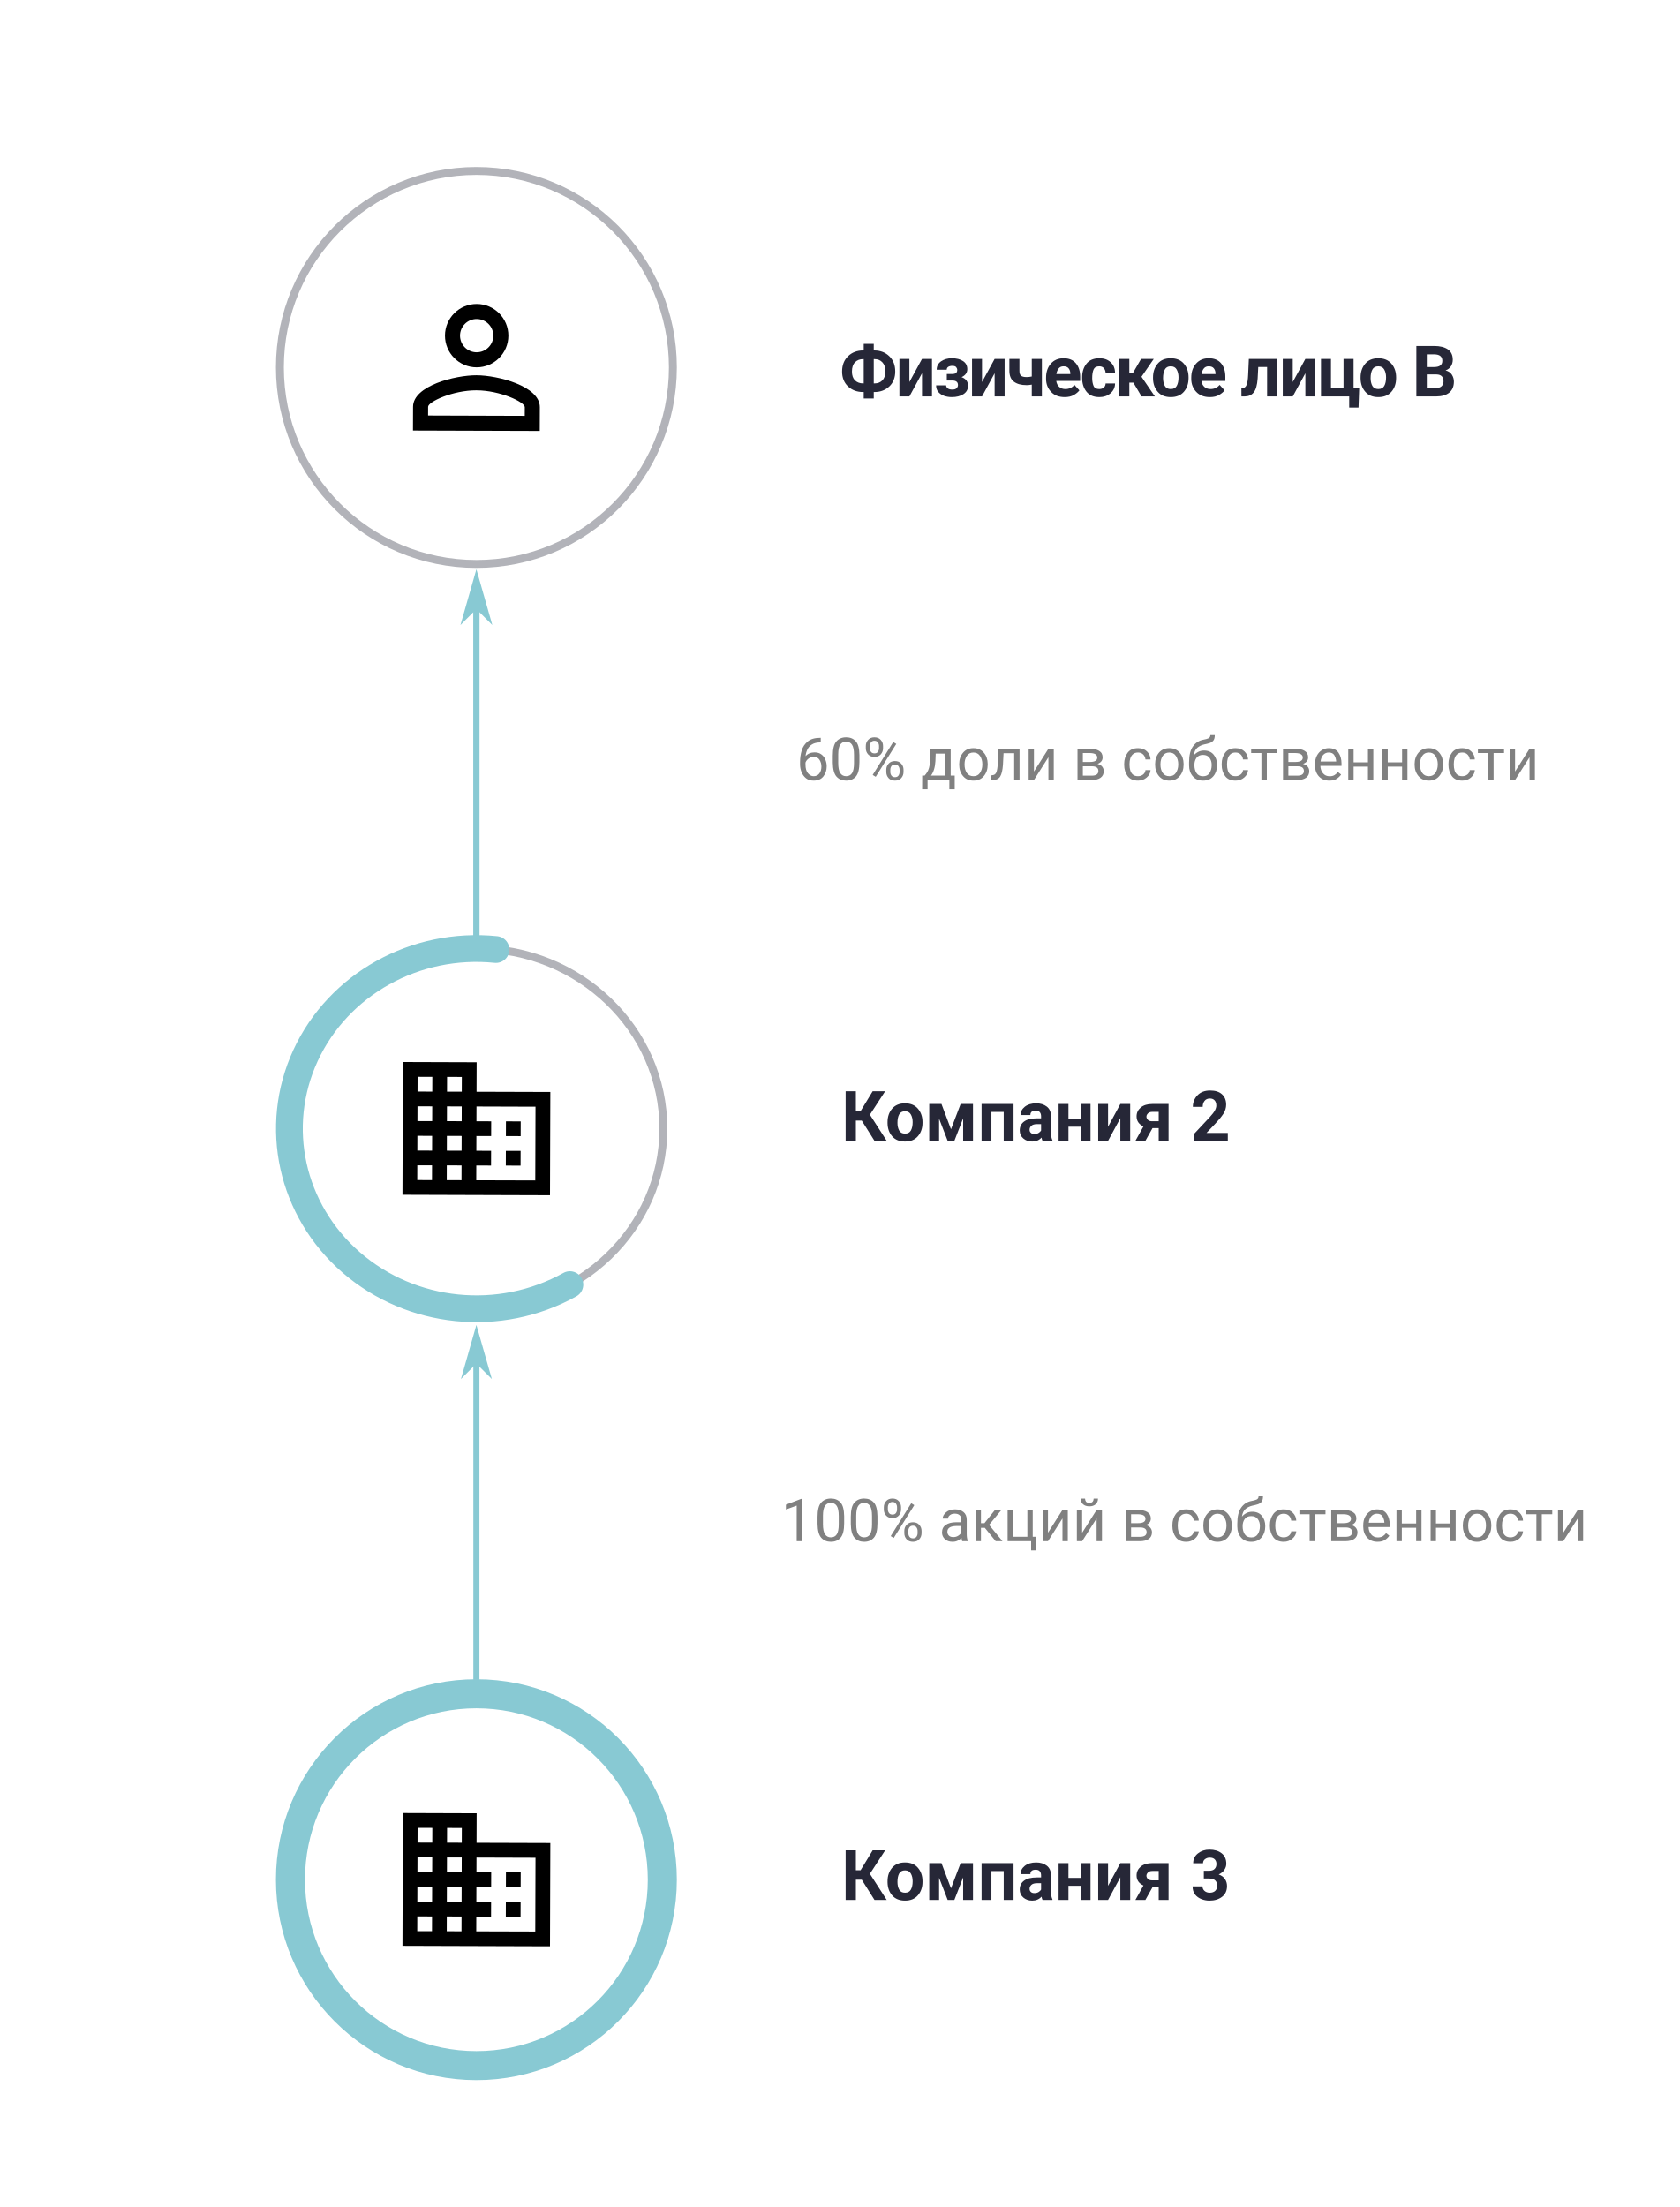
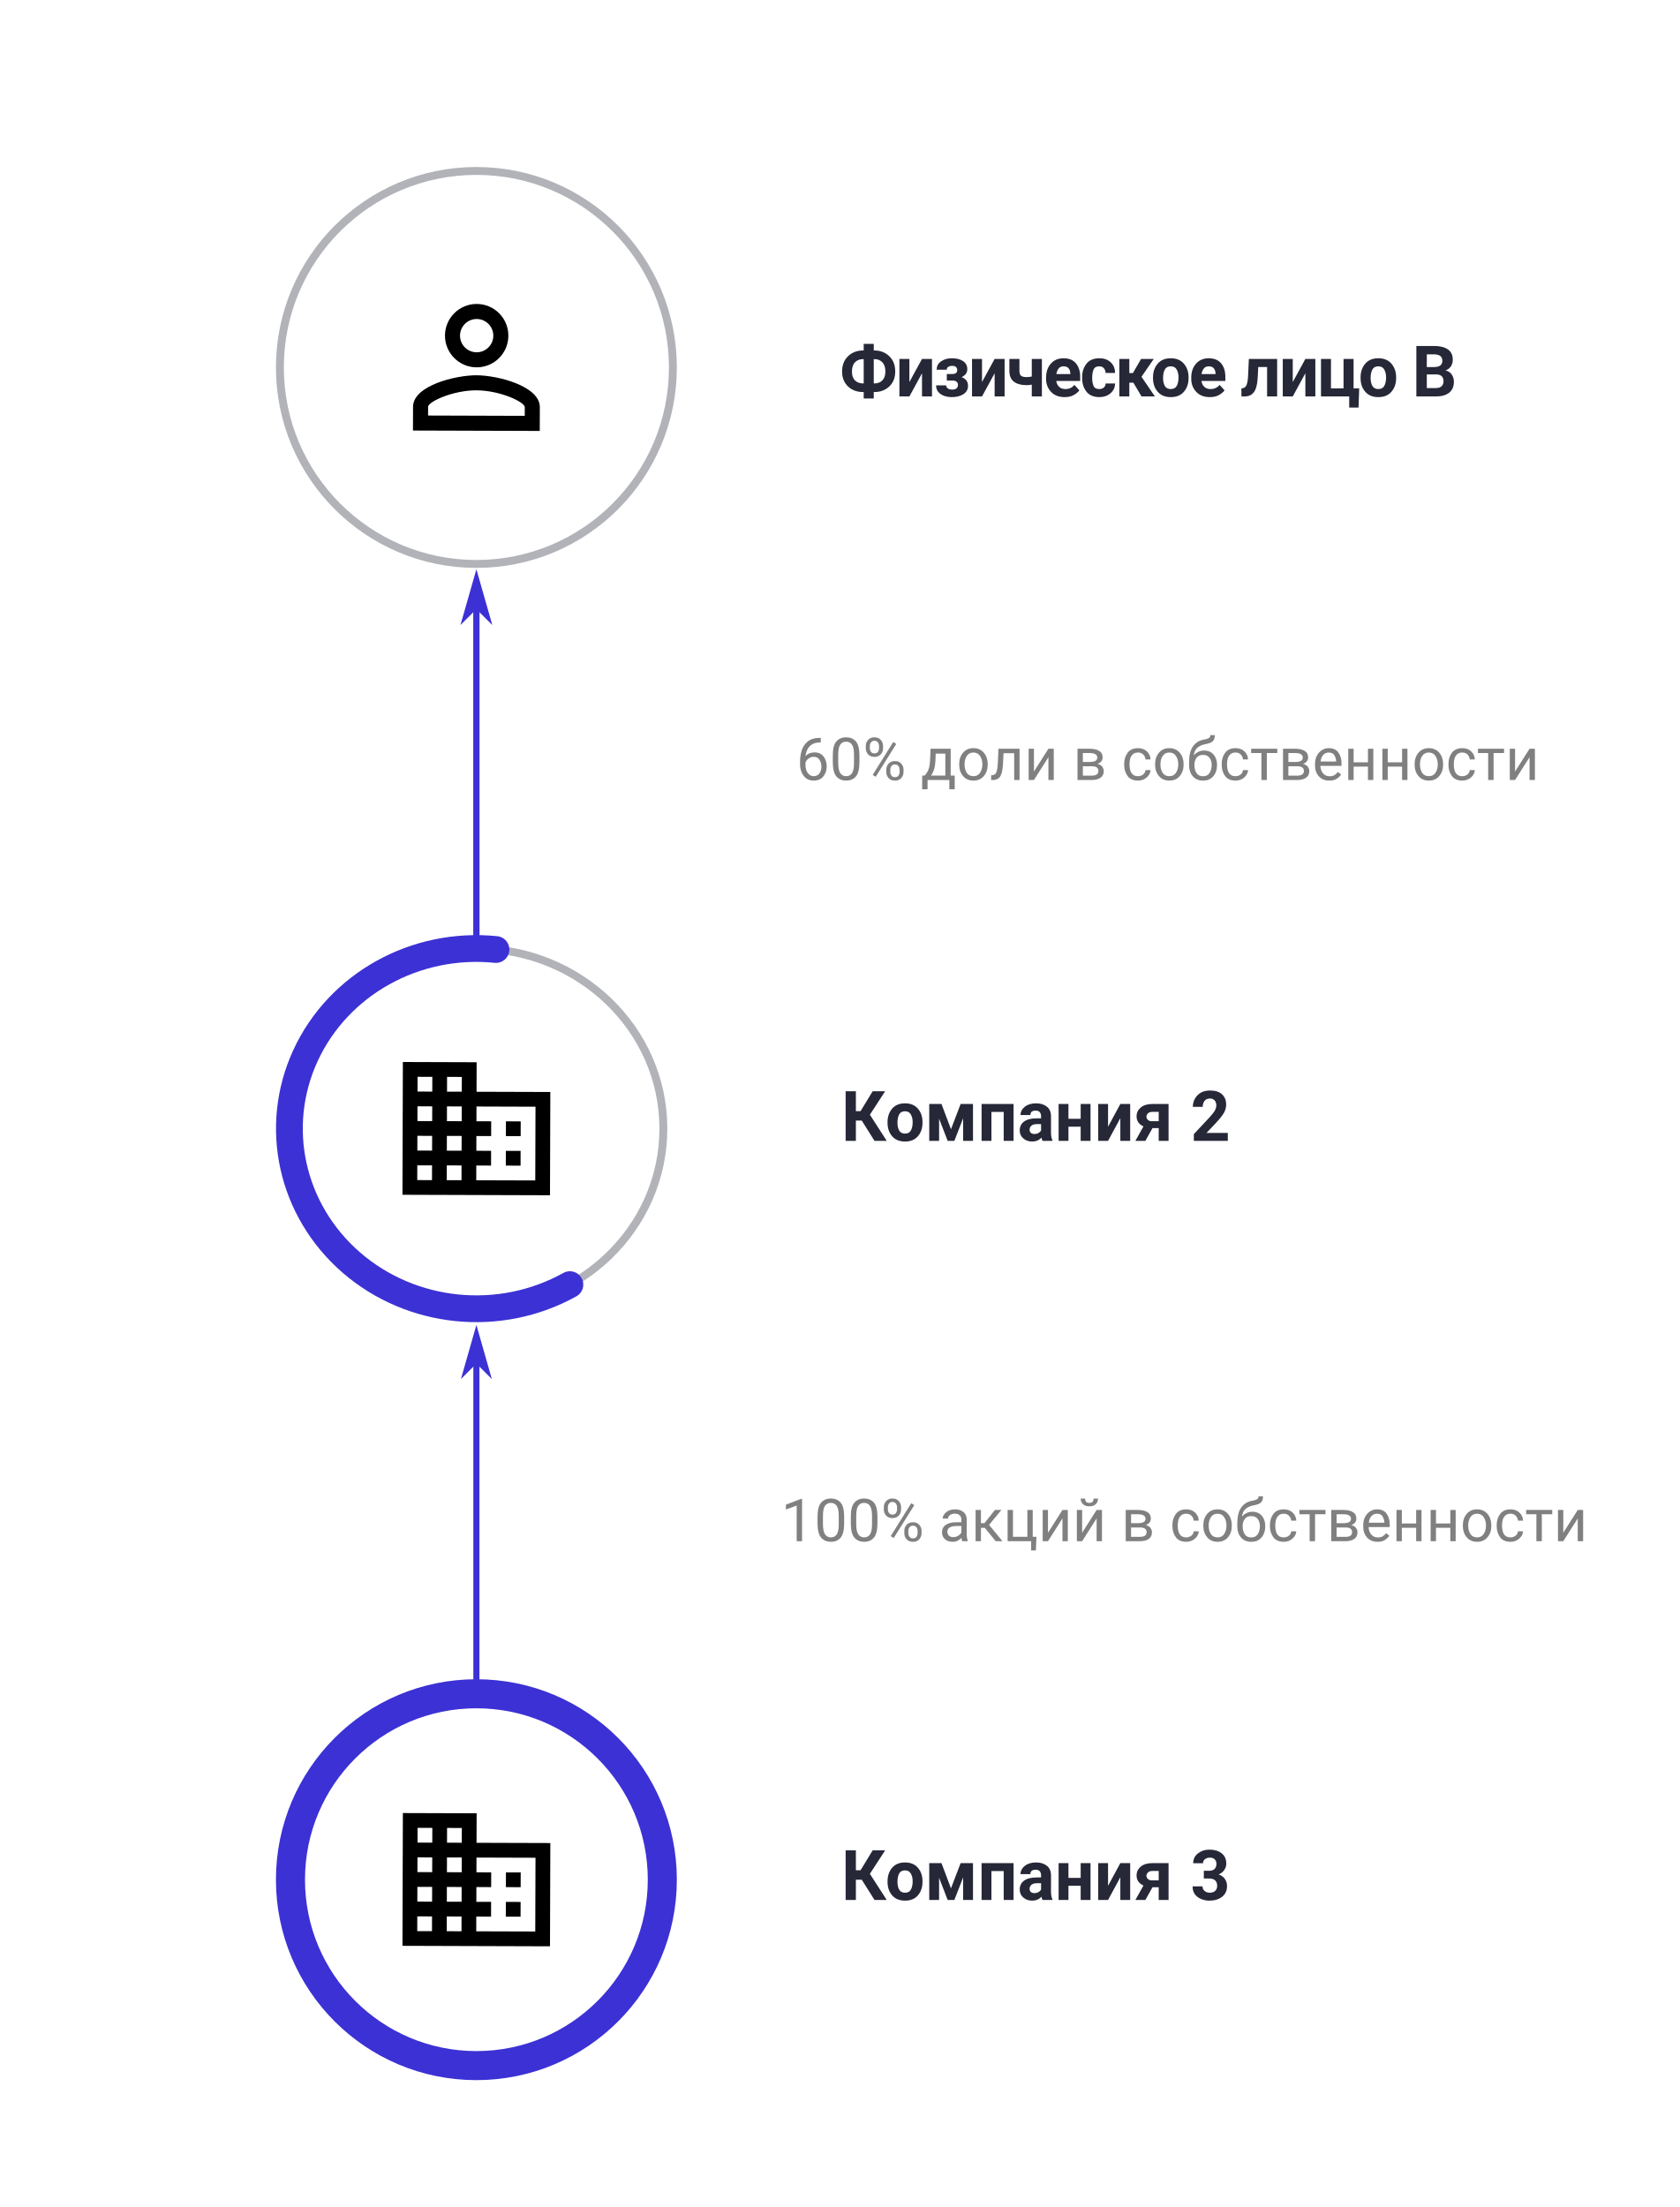
<svg xmlns="http://www.w3.org/2000/svg" id="Layer_1" data-name="Layer 1" viewBox="0 0 397.117 521.89" version="1.1" width="397.117" height="521.89">
  <defs id="defs3">
    <marker orient="auto" refY="0" refX="0" id="Arrow1Lend" style="overflow:visible">
-       <path id="path4371" d="M 0,0 5,-5 -12.5,0 5,5 0,0 Z" style="fill:#00deb6;fill-opacity:1;fill-rule:evenodd;stroke:#00deb6;stroke-width:1pt;stroke-opacity:1" transform="matrix(-0.8,0,0,-0.8,-10,0)" />
+       <path id="path4371" d="M 0,0 5,-5 -12.5,0 5,5 0,0 Z" style="fill:#3c31d4;fill-opacity:1;fill-rule:evenodd;stroke:#3c31d4;stroke-width:1pt;stroke-opacity:1" transform="matrix(-0.8,0,0,-0.8,-10,0)" />
    </marker>
    <marker orient="auto" refY="0" refX="0" id="Arrow1Mend" style="overflow:visible">
-       <path id="path4377" d="M 0,0 5,-5 -12.5,0 5,5 0,0 Z" style="fill:#00deb6;fill-opacity:1;fill-rule:evenodd;stroke:#00deb6;stroke-width:1pt;stroke-opacity:1" transform="matrix(-0.4,0,0,-0.4,-4,0)" />
+       <path id="path4377" d="M 0,0 5,-5 -12.5,0 5,5 0,0 Z" style="fill:#3c31d4;fill-opacity:1;fill-rule:evenodd;stroke:#3c31d4;stroke-width:1pt;stroke-opacity:1" transform="matrix(-0.4,0,0,-0.4,-4,0)" />
    </marker>
    <marker orient="auto" refY="0" refX="0" id="Arrow1Mstart" style="overflow:visible">
-       <path id="path4374" d="M 0,0 5,-5 -12.5,0 5,5 0,0 Z" style="fill:#88c9d3;fill-opacity:1;fill-rule:evenodd;stroke:#88c9d3;stroke-width:1pt;stroke-opacity:1" transform="matrix(0.4,0,0,0.4,4,0)" />
+       <path id="path4374" d="M 0,0 5,-5 -12.5,0 5,5 0,0 Z" style="fill:#3c31d4;fill-opacity:1;fill-rule:evenodd;stroke:#3c31d4;stroke-width:1pt;stroke-opacity:1" transform="matrix(0.4,0,0,0.4,4,0)" />
    </marker>
-     <style id="style5">.cls-1,.cls-10,.cls-11,.cls-7,.cls-8{fill:none;}.cls-1,.cls-11{stroke:#00deb6;}.cls-1,.cls-10,.cls-11,.cls-7{stroke-miterlimit:10;}.cls-2{fill:#00deb6;}.cls-3{font-size:16px;fill:#262737;}.cls-12,.cls-3{font-family:HKGrotesk-SemiBold, HK Grotesk;font-weight:700;}.cls-4{letter-spacing:-0.03em;}.cls-5{letter-spacing:-0.02em;}.cls-6{letter-spacing:0em;}.cls-7{stroke:#262737;}.cls-11,.cls-7{stroke-width:5px;}.cls-9{letter-spacing:-0.01em;}.cls-10{stroke:#e6e6e6;}.cls-12{font-size:12px;fill:gray;}.cls-13{letter-spacing:-0.03em;}.cls-14{letter-spacing:-0.01em;}.cls-15{letter-spacing:-0.02em;}.cls-16{letter-spacing:0em;}.cls-17{letter-spacing:0em;}.cls-18{letter-spacing:0em;}</style>
+     <style id="style5">.cls-1,.cls-10,.cls-11,.cls-7,.cls-8{fill:none;}.cls-1,.cls-11{stroke:#3c31d4;}.cls-1,.cls-10,.cls-11,.cls-7{stroke-miterlimit:10;}.cls-2{fill:#3c31d4;}.cls-3{font-size:16px;fill:#262737;}.cls-12,.cls-3{font-family:HKGrotesk-SemiBold, HK Grotesk;font-weight:700;}.cls-4{letter-spacing:-0.03em;}.cls-5{letter-spacing:-0.02em;}.cls-6{letter-spacing:0em;}.cls-7{stroke:#262737;}.cls-11,.cls-7{stroke-width:5px;}.cls-9{letter-spacing:-0.01em;}.cls-10{stroke:#e6e6e6;}.cls-12{font-size:12px;fill:gray;}.cls-13{letter-spacing:-0.03em;}.cls-14{letter-spacing:-0.01em;}.cls-15{letter-spacing:-0.02em;}.cls-16{letter-spacing:0em;}.cls-17{letter-spacing:0em;}.cls-18{letter-spacing:0em;}</style>
    <marker orient="auto" refY="0" refX="0" id="Arrow1Mstart-2" style="overflow:visible">
-       <path id="path4374-0" d="M 0,0 5,-5 -12.5,0 5,5 0,0 Z" style="fill:#88c9d3;fill-opacity:1;fill-rule:evenodd;stroke:#88c9d3;stroke-width:1pt;stroke-opacity:1" transform="matrix(0.4,0,0,0.4,4,0)" />
+       <path id="path4374-0" d="M 0,0 5,-5 -12.5,0 5,5 0,0 Z" style="fill:#3c31d4;fill-opacity:1;fill-rule:evenodd;stroke:#3c31d4;stroke-width:1pt;stroke-opacity:1" transform="matrix(0.4,0,0,0.4,4,0)" />
    </marker>
    <clipPath id="p.1">
      <path style="clip-rule:evenodd" id="path3414" d="M 0,0 30,0 30,26 0,26 Z" />
    </clipPath>
    <clipPath id="p.2">
      <path style="clip-rule:evenodd" id="path3423" d="M 0,0 24,0 24,25 0,25 Z" />
    </clipPath>
    <clipPath id="p.1-3">
      <path style="clip-rule:evenodd" id="path3414-8" d="M 0,0 30,0 30,26 0,26 Z" />
    </clipPath>
  </defs>
-   <path class="cls-2" d="M 30,33 Z" id="path11" style="fill:#00deb6" />
+   <path class="cls-2" d="M 30,33 Z" id="path11" style="fill:#3c31d4" />
  <text class="cls-3" id="text13" style="font-style:normal;font-variant:normal;font-weight:bold;font-stretch:normal;font-size:16.8px;line-height:0%;font-family:Roboto;-inkscape-font-specification:'Roboto, Bold';text-align:start;writing-mode:lr-tb;text-anchor:start;fill:#262737" x="198.536" y="93.75">
    <tspan class="cls-4" id="tspan15" style="font-style:normal;font-variant:normal;font-weight:bold;font-stretch:normal;font-size:16.8px;line-height:125%;font-family:Roboto;-inkscape-font-specification:'Roboto, Bold';text-align:start;letter-spacing:-0.03em;writing-mode:lr-tb;text-anchor:start">Физическое лицо В</tspan>
  </text>
  <path d="m 30,33 0,0 m 0,0 0,0 m 0,0 z m 0,0 z" id="path27" />
  <path class="cls-8" d="M 30,33 Z" id="path29" style="fill:none" />
  <text class="cls-3" id="text31" style="font-style:normal;font-variant:normal;font-weight:bold;font-stretch:normal;font-size:16.5px;line-height:0%;font-family:Roboto;-inkscape-font-specification:'Roboto, Bold';text-align:start;writing-mode:lr-tb;text-anchor:start;fill:#262737" x="185.702" y="269.782">
    <tspan x="198.902" y="269.782" id="tspan35" style="font-style:normal;font-variant:normal;font-weight:bold;font-stretch:normal;font-size:16.5px;line-height:125%;font-family:Roboto;-inkscape-font-specification:'Roboto, Bold';text-align:start;writing-mode:lr-tb;text-anchor:start">Компания 2</tspan>
  </text>
  <path class="cls-8" d="M 30,33 Z" id="path41" style="fill:none" />
  <path d="m 30,33 z m 0,0 z m 0,0 z m 0,0 z m 0,0 z m 0,0 z m 0,0 z m 0,0 z m 0,0 z m 0,0 z m 0,0 z m 0,0 z" id="path43" />
  <path class="cls-10" d="m 30,33 0,0" id="path45" style="fill:none;stroke:#e6e6e6;stroke-width:1.2;stroke-miterlimit:10" />
  <path class="cls-10" d="m 30,33 0,0" id="path47" style="fill:none;stroke:#e6e6e6;stroke-width:1.2;stroke-miterlimit:10" />
  <path class="cls-10" d="m 30,33 0,0" id="path49" style="fill:none;stroke:#e6e6e6;stroke-width:1.2;stroke-miterlimit:10" />
  <path class="cls-10" d="m 30,33 0,0" id="path51" style="fill:none;stroke:#e6e6e6;stroke-width:1.2;stroke-miterlimit:10" />
  <path class="cls-10" d="m 30,33 0,0" id="path53" style="fill:none;stroke:#e6e6e6;stroke-width:1.2;stroke-miterlimit:10" />
  <path class="cls-10" d="m 30,33 0,0" id="path55" style="fill:none;stroke:#e6e6e6;stroke-width:1.2;stroke-miterlimit:10" />
  <path class="cls-10" d="m 30,33 0,0" id="path57" style="fill:none;stroke:#e6e6e6;stroke-width:1.2;stroke-miterlimit:10" />
  <path class="cls-10" d="m 30,33 0,0" id="path59" style="fill:none;stroke:#e6e6e6;stroke-width:1.2;stroke-miterlimit:10" />
  <path class="cls-10" d="m 30,33 0,0" id="path61" style="fill:none;stroke:#e6e6e6;stroke-width:1.2;stroke-miterlimit:10" />
  <path class="cls-10" d="m 30,33 0,0" id="path63" style="fill:none;stroke:#e6e6e6;stroke-width:1.2;stroke-miterlimit:10" />
  <path class="cls-10" d="m 30,33 0,0" id="path65" style="fill:none;stroke:#e6e6e6;stroke-width:1.2;stroke-miterlimit:10" />
  <path class="cls-10" d="m 30,33 0,0" id="path67" style="fill:none;stroke:#e6e6e6;stroke-width:1.2;stroke-miterlimit:10" />
  <path class="cls-10" d="m 30,33 0,0" id="path69" style="fill:none;stroke:#e6e6e6;stroke-width:1.2;stroke-miterlimit:10" />
  <path class="cls-10" d="m 30,33 0,0" id="path71" style="fill:none;stroke:#e6e6e6;stroke-width:1.2;stroke-miterlimit:10" />
  <path class="cls-10" d="m 30,33 0,0" id="path73" style="fill:none;stroke:#e6e6e6;stroke-width:1.2;stroke-miterlimit:10" />
  <path class="cls-10" d="m 30,33 0,0" id="path75" style="fill:none;stroke:#e6e6e6;stroke-width:1.2;stroke-miterlimit:10" />
  <path class="cls-10" d="m 30,33 0,0" id="path77" style="fill:none;stroke:#e6e6e6;stroke-width:1.2;stroke-miterlimit:10" />
-   <path class="cls-11" d="m 30,33 0,0" id="path79" style="fill:none;stroke:#00deb6;stroke-width:6px;stroke-miterlimit:10" />
-   <path class="cls-11" d="m 30,33 0,0" id="path85" style="fill:none;stroke:#00deb6;stroke-width:6px;stroke-miterlimit:10" />
-   <path class="cls-11" d="m 30,33 0,0" id="path87" style="fill:none;stroke:#00deb6;stroke-width:6px;stroke-miterlimit:10" />
-   <path class="cls-11" d="m 30,33 0,0" id="path89" style="fill:none;stroke:#00deb6;stroke-width:6px;stroke-miterlimit:10" />
-   <path class="cls-11" d="m 30,33 0,0" id="path91" style="fill:none;stroke:#00deb6;stroke-width:6px;stroke-miterlimit:10" />
-   <path class="cls-11" d="m 30,33 0,0" id="path93" style="fill:none;stroke:#00deb6;stroke-width:6px;stroke-miterlimit:10" />
-   <path class="cls-11" d="m 30,33 0,0" id="path95" style="fill:none;stroke:#00deb6;stroke-width:6px;stroke-miterlimit:10" />
+   <path class="cls-11" d="m 30,33 0,0" id="path79" style="fill:none;stroke:#3c31d4;stroke-width:6px;stroke-miterlimit:10" />
+   <path class="cls-11" d="m 30,33 0,0" id="path85" style="fill:none;stroke:#3c31d4;stroke-width:6px;stroke-miterlimit:10" />
+   <path class="cls-11" d="m 30,33 0,0" id="path87" style="fill:none;stroke:#3c31d4;stroke-width:6px;stroke-miterlimit:10" />
+   <path class="cls-11" d="m 30,33 0,0" id="path89" style="fill:none;stroke:#3c31d4;stroke-width:6px;stroke-miterlimit:10" />
+   <path class="cls-11" d="m 30,33 0,0" id="path91" style="fill:none;stroke:#3c31d4;stroke-width:6px;stroke-miterlimit:10" />
+   <path class="cls-11" d="m 30,33 0,0" id="path93" style="fill:none;stroke:#3c31d4;stroke-width:6px;stroke-miterlimit:10" />
+   <path class="cls-11" d="m 30,33 0,0" id="path95" style="fill:none;stroke:#3c31d4;stroke-width:6px;stroke-miterlimit:10" />
  <path class="cls-10" d="m 30,33 0,0" id="path97" style="fill:none;stroke:#e6e6e6;stroke-width:1.2;stroke-miterlimit:10" />
  <path class="cls-10" d="m 30,33 0,0" id="path99" style="fill:none;stroke:#e6e6e6;stroke-width:1.2;stroke-miterlimit:10" />
  <path class="cls-10" d="m 30,33 0,0" id="path101" style="fill:none;stroke:#e6e6e6;stroke-width:1.2;stroke-miterlimit:10" />
  <path class="cls-10" d="m 30,33 0,0" id="path103" style="fill:none;stroke:#e6e6e6;stroke-width:1.2;stroke-miterlimit:10" />
  <path class="cls-10" d="m 30,33 0,0" id="path105" style="fill:none;stroke:#e6e6e6;stroke-width:1.2;stroke-miterlimit:10" />
  <path class="cls-10" d="m 30,33 0,0" id="path107" style="fill:none;stroke:#e6e6e6;stroke-width:1.2;stroke-miterlimit:10" />
  <path class="cls-10" d="m 30,33 0,0" id="path109" style="fill:none;stroke:#e6e6e6;stroke-width:1.2;stroke-miterlimit:10" />
  <path class="cls-10" d="m 30,33 0,0" id="path111" style="fill:none;stroke:#e6e6e6;stroke-width:1.2;stroke-miterlimit:10" />
  <path class="cls-10" d="m 30,33 0,0" id="path113" style="fill:none;stroke:#e6e6e6;stroke-width:1.2;stroke-miterlimit:10" />
  <path class="cls-10" d="m 30,33 0,0" id="path115" style="fill:none;stroke:#e6e6e6;stroke-width:1.2;stroke-miterlimit:10" />
  <path class="cls-10" d="m 30,33 0,0" id="path117" style="fill:none;stroke:#e6e6e6;stroke-width:1.2;stroke-miterlimit:10" />
  <path class="cls-10" d="m 30,33 0,0" id="path119" style="fill:none;stroke:#e6e6e6;stroke-width:1.2;stroke-miterlimit:10" />
  <text class="cls-12" id="text143" style="font-style:normal;font-variant:normal;font-weight:normal;font-stretch:normal;font-size:14px;line-height:0%;font-family:Roboto;-inkscape-font-specification:'Roboto, Normal';font-variant-ligatures:normal;font-variant-caps:normal;font-variant-numeric:normal;font-feature-settings:normal;text-align:center;writing-mode:lr-tb;text-anchor:middle;fill:#808080" x="355.713" y="184.448">
    <tspan class="cls-16" x="276.146" y="184.448" id="tspan145" style="font-style:normal;font-variant:normal;font-weight:normal;font-stretch:normal;font-size:14px;line-height:125%;font-family:Roboto;-inkscape-font-specification:'Roboto, Normal';font-variant-ligatures:normal;font-variant-caps:normal;font-variant-numeric:normal;font-feature-settings:normal;text-align:center;letter-spacing:0em;writing-mode:lr-tb;text-anchor:middle">60% доли в собственности</tspan>
  </text>
-   <path class="cls-2" d="M 30,33 Z" id="path171" style="fill:#00deb6" />
+   <path class="cls-2" d="M 30,33 Z" id="path171" style="fill:#3c31d4" />
  <text class="cls-12" id="text173" style="font-style:normal;font-variant:normal;font-weight:normal;font-stretch:normal;font-size:14px;line-height:0%;font-family:Roboto;-inkscape-font-specification:'Roboto, Normal';font-variant-ligatures:normal;font-variant-caps:normal;font-variant-numeric:normal;font-feature-settings:normal;text-align:center;writing-mode:lr-tb;text-anchor:middle;fill:#808080" x="280.042" y="364.448">
    <tspan class="cls-17" id="tspan175" style="font-style:normal;font-variant:normal;font-weight:normal;font-stretch:normal;font-size:14px;line-height:125%;font-family:Roboto;-inkscape-font-specification:'Roboto, Normal';font-variant-ligatures:normal;font-variant-caps:normal;font-variant-numeric:normal;font-feature-settings:normal;text-align:center;letter-spacing:0em;writing-mode:lr-tb;text-anchor:middle">100% акций в собственности</tspan>
  </text>
-   <path class="cls-2" d="M 30,33 Z" id="path197" style="fill:#00deb6" />
+   <path class="cls-2" d="M 30,33 Z" id="path197" style="fill:#3c31d4" />
  <text class="cls-3" id="text199" style="font-style:normal;font-variant:normal;font-weight:bold;font-stretch:normal;font-size:16.5px;line-height:0%;font-family:Roboto;-inkscape-font-specification:'Roboto, Bold';text-align:start;writing-mode:lr-tb;text-anchor:start;fill:#262737" x="185.702" y="449.29">
    <tspan x="198.902" y="449.29" id="tspan203" style="font-style:normal;font-variant:normal;font-weight:bold;font-stretch:normal;font-size:16.5px;line-height:125%;font-family:Roboto;-inkscape-font-specification:'Roboto, Bold';text-align:start;writing-mode:lr-tb;text-anchor:start">Компания 3</tspan>
  </text>
  <path class="cls-8" d="M 30,33 Z" id="path211" style="fill:none" />
  <path d="m 30,33 z m 0,0 z m 0,0 z m 0,0 z m 0,0 z m 0,0 z m 0,0 z m 0,0 z m 0,0 z m 0,0 z m 0,0 z m 0,0 z" id="path213" />
-   <path style="fill:none;fill-rule:evenodd;stroke:#88c9d3;stroke-width:1.485;stroke-linecap:butt;stroke-linejoin:miter;stroke-miterlimit:4;stroke-dasharray:none;stroke-opacity:1;marker-start:url(#Arrow1Mstart)" d="m 112.65,137.54 0,85.411 0,0" id="path12354" />
-   <path style="fill:none;fill-rule:evenodd;stroke:#88c9d3;stroke-width:1.44;stroke-linecap:butt;stroke-linejoin:miter;stroke-miterlimit:4;stroke-dasharray:none;stroke-opacity:1;marker-start:url(#Arrow1Mstart-2)" d="m 112.65,316.149 0,81.09 0,0" id="path12354-2" />
-   <circle class="cls-11" cx="112.65" cy="444.49" r="43.965" id="circle209-2" style="fill:none;stroke:#88c9d3;stroke-width:6.87;stroke-miterlimit:10;stroke-dasharray:none;stroke-opacity:1" />
+   <path style="fill:none;fill-rule:evenodd;stroke:#3c31d4;stroke-width:1.485;stroke-linecap:butt;stroke-linejoin:miter;stroke-miterlimit:4;stroke-dasharray:none;stroke-opacity:1;marker-start:url(#Arrow1Mstart)" d="m 112.65,137.54 0,85.411 0,0" id="path12354" />
+   <path style="fill:none;fill-rule:evenodd;stroke:#3c31d4;stroke-width:1.44;stroke-linecap:butt;stroke-linejoin:miter;stroke-miterlimit:4;stroke-dasharray:none;stroke-opacity:1;marker-start:url(#Arrow1Mstart-2)" d="m 112.65,316.149 0,81.09 0,0" id="path12354-2" />
+   <circle class="cls-11" cx="112.65" cy="444.49" r="43.965" id="circle209-2" style="fill:none;stroke:#3c31d4;stroke-width:6.87;stroke-miterlimit:10;stroke-dasharray:none;stroke-opacity:1" />
  <ellipse class="cls-11" id="circle209-7-4-8" style="fill:none;stroke:#b2b3b9;stroke-width:1.87;stroke-linecap:round;stroke-miterlimit:10;stroke-dasharray:none;stroke-opacity:1" cx="112.65" cy="266.89" rx="44.215" ry="42.594" />
-   <path class="cls-11" id="circle209-7-4" style="fill:none;stroke:#88c9d3;stroke-width:6.33;stroke-linecap:round;stroke-miterlimit:10;stroke-dasharray:none;stroke-opacity:1" d="m 134.758,303.777 a 44.215,42.594 0 0 1 -51.693,-5.234 44.215,42.594 0 0 1 -10.807,-48.978 44.215,42.594 0 0 1 45.014,-25.036" />
+   <path class="cls-11" id="circle209-7-4" style="fill:none;stroke:#3c31d4;stroke-width:6.33;stroke-linecap:round;stroke-miterlimit:10;stroke-dasharray:none;stroke-opacity:1" d="m 134.758,303.777 a 44.215,42.594 0 0 1 -51.693,-5.234 44.215,42.594 0 0 1 -10.807,-48.978 44.215,42.594 0 0 1 45.014,-25.036" />
  <circle class="cls-7" cx="112.65" cy="86.89" id="ellipse25-6" style="fill:none;stroke:#b2b3b9;stroke-width:1.87;stroke-miterlimit:10;stroke-dasharray:none;stroke-opacity:1" r="46.465" />
  <flowRoot xml:space="preserve" id="flowRoot5190" style="font-style:normal;font-weight:normal;line-height:0.01%;font-family:sans-serif;letter-spacing:0px;word-spacing:0px;fill:#000000;fill-opacity:1;stroke:none;stroke-width:1px;stroke-linecap:butt;stroke-linejoin:miter;stroke-opacity:1" transform="translate(28.09305,38.49085)">
    <flowRegion id="flowRegion5192">
      <rect id="rect5194" width="22.497" height="67.294" x="303.012" y="158.707" />
    </flowRegion>
    <flowPara id="flowPara5196" style="font-size:40px;line-height:1.25"> </flowPara>
  </flowRoot>
  <path id="path4516" d="m 112.686,258.168 0.022,-6.978 -17.443,-0.057 -0.098,31.398 34.888,0.113 0.079,-24.421 z m -10.534,20.898 -3.488,-0.012 0.011,-3.488 3.489,0.012 z m 0.022,-6.978 -3.488,-0.012 0.011,-3.488 3.489,0.012 z m 0.022,-6.978 -3.488,-0.012 0.011,-3.488 3.489,0.012 z m 0.022,-6.978 -3.488,-0.012 0.011,-3.488 3.489,0.012 z m 6.91,20.955 -3.488,-0.011 0.011,-3.492 3.489,0.012 z m 0.022,-6.978 -3.488,-0.011 0.011,-3.489 3.489,0.012 z m 0.022,-6.978 -3.488,-0.011 0.011,-3.489 3.489,0.012 z m 0.022,-6.978 -3.488,-0.011 0.012,-3.489 3.489,0.012 z m 17.377,20.989 -13.955,-0.042 0.011,-3.489 3.489,0.012 0.011,-3.489 -3.488,-0.011 0.011,-3.489 3.489,0.012 0.011,-3.489 -3.488,-0.011 0.011,-3.489 13.955,0.046 z m -3.444,-13.967 -3.488,-0.011 -0.012,3.488 3.489,0.012 z m -0.022,6.978 -3.488,-0.011 -0.012,3.488 3.489,0.012 z" />
  <path id="path5743" d="m 112.729,75.436 a 3.935,3.935 0 1 1 -3.948,3.922 3.934,3.934 0 0 1 3.948,-3.922 m -0.054,16.864 c 5.565,0.018 11.421,2.774 11.417,3.972 l -0.007,2.061 -22.861,-0.075 0.007,-2.061 c 0,-1.198 5.878,-3.916 11.444,-3.898 m 0.066,-20.424 a 7.495,7.495 0 1 0 7.471,7.519 7.493,7.493 0 0 0 -7.471,-7.519 z m -0.054,16.864 c -5.003,-0.016 -14.999,2.462 -15.017,7.446 l -0.018,5.621 29.981,0.096 0.019,-5.621 c 0.017,-4.982 -9.962,-7.526 -14.965,-7.542 z" />
  <path id="path4516-2" d="m 112.686,435.768 0.022,-6.978 -17.443,-0.057 -0.098,31.398 34.888,0.113 0.079,-24.421 z m -10.534,20.898 -3.488,-0.012 0.011,-3.488 3.489,0.012 z m 0.022,-6.978 -3.488,-0.012 0.011,-3.488 3.489,0.012 z m 0.022,-6.978 -3.488,-0.012 0.011,-3.488 3.489,0.012 z m 0.022,-6.978 -3.488,-0.012 0.011,-3.488 3.489,0.012 z m 6.91,20.955 -3.488,-0.011 0.011,-3.492 3.489,0.012 z m 0.022,-6.978 -3.488,-0.011 0.011,-3.489 3.489,0.012 z m 0.022,-6.978 -3.488,-0.011 0.011,-3.489 3.489,0.012 z m 0.022,-6.978 -3.488,-0.011 0.012,-3.489 3.489,0.012 z m 17.377,20.989 -13.955,-0.042 0.011,-3.489 3.489,0.012 0.011,-3.489 -3.488,-0.011 0.011,-3.489 3.489,0.012 0.011,-3.489 -3.488,-0.011 0.011,-3.489 13.955,0.046 z m -3.444,-13.967 -3.488,-0.011 -0.012,3.488 3.489,0.012 z m -0.022,6.978 -3.488,-0.011 -0.012,3.488 3.489,0.012 z" />
</svg>
